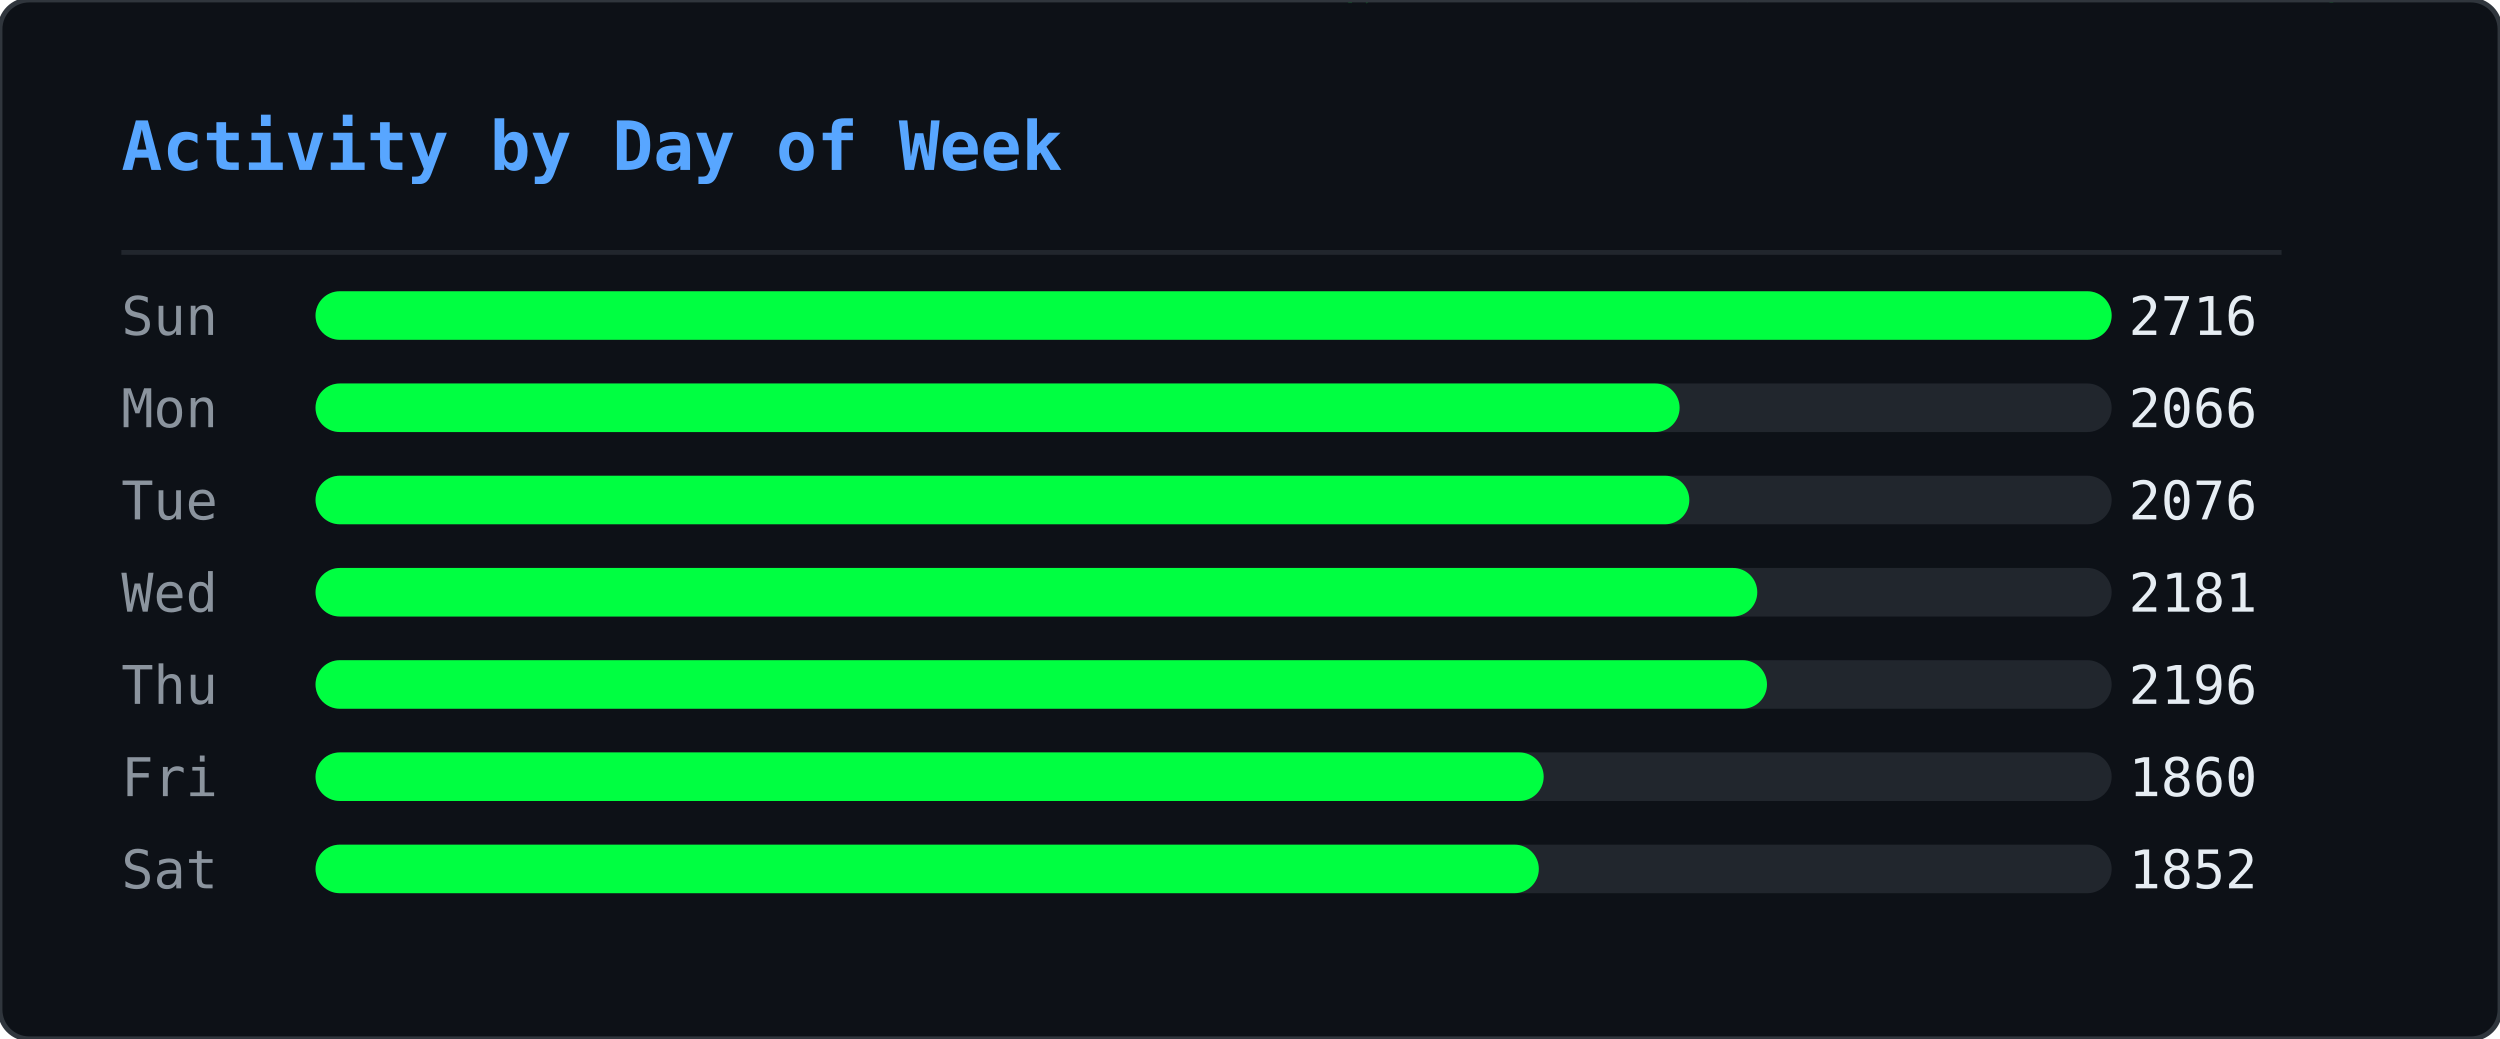
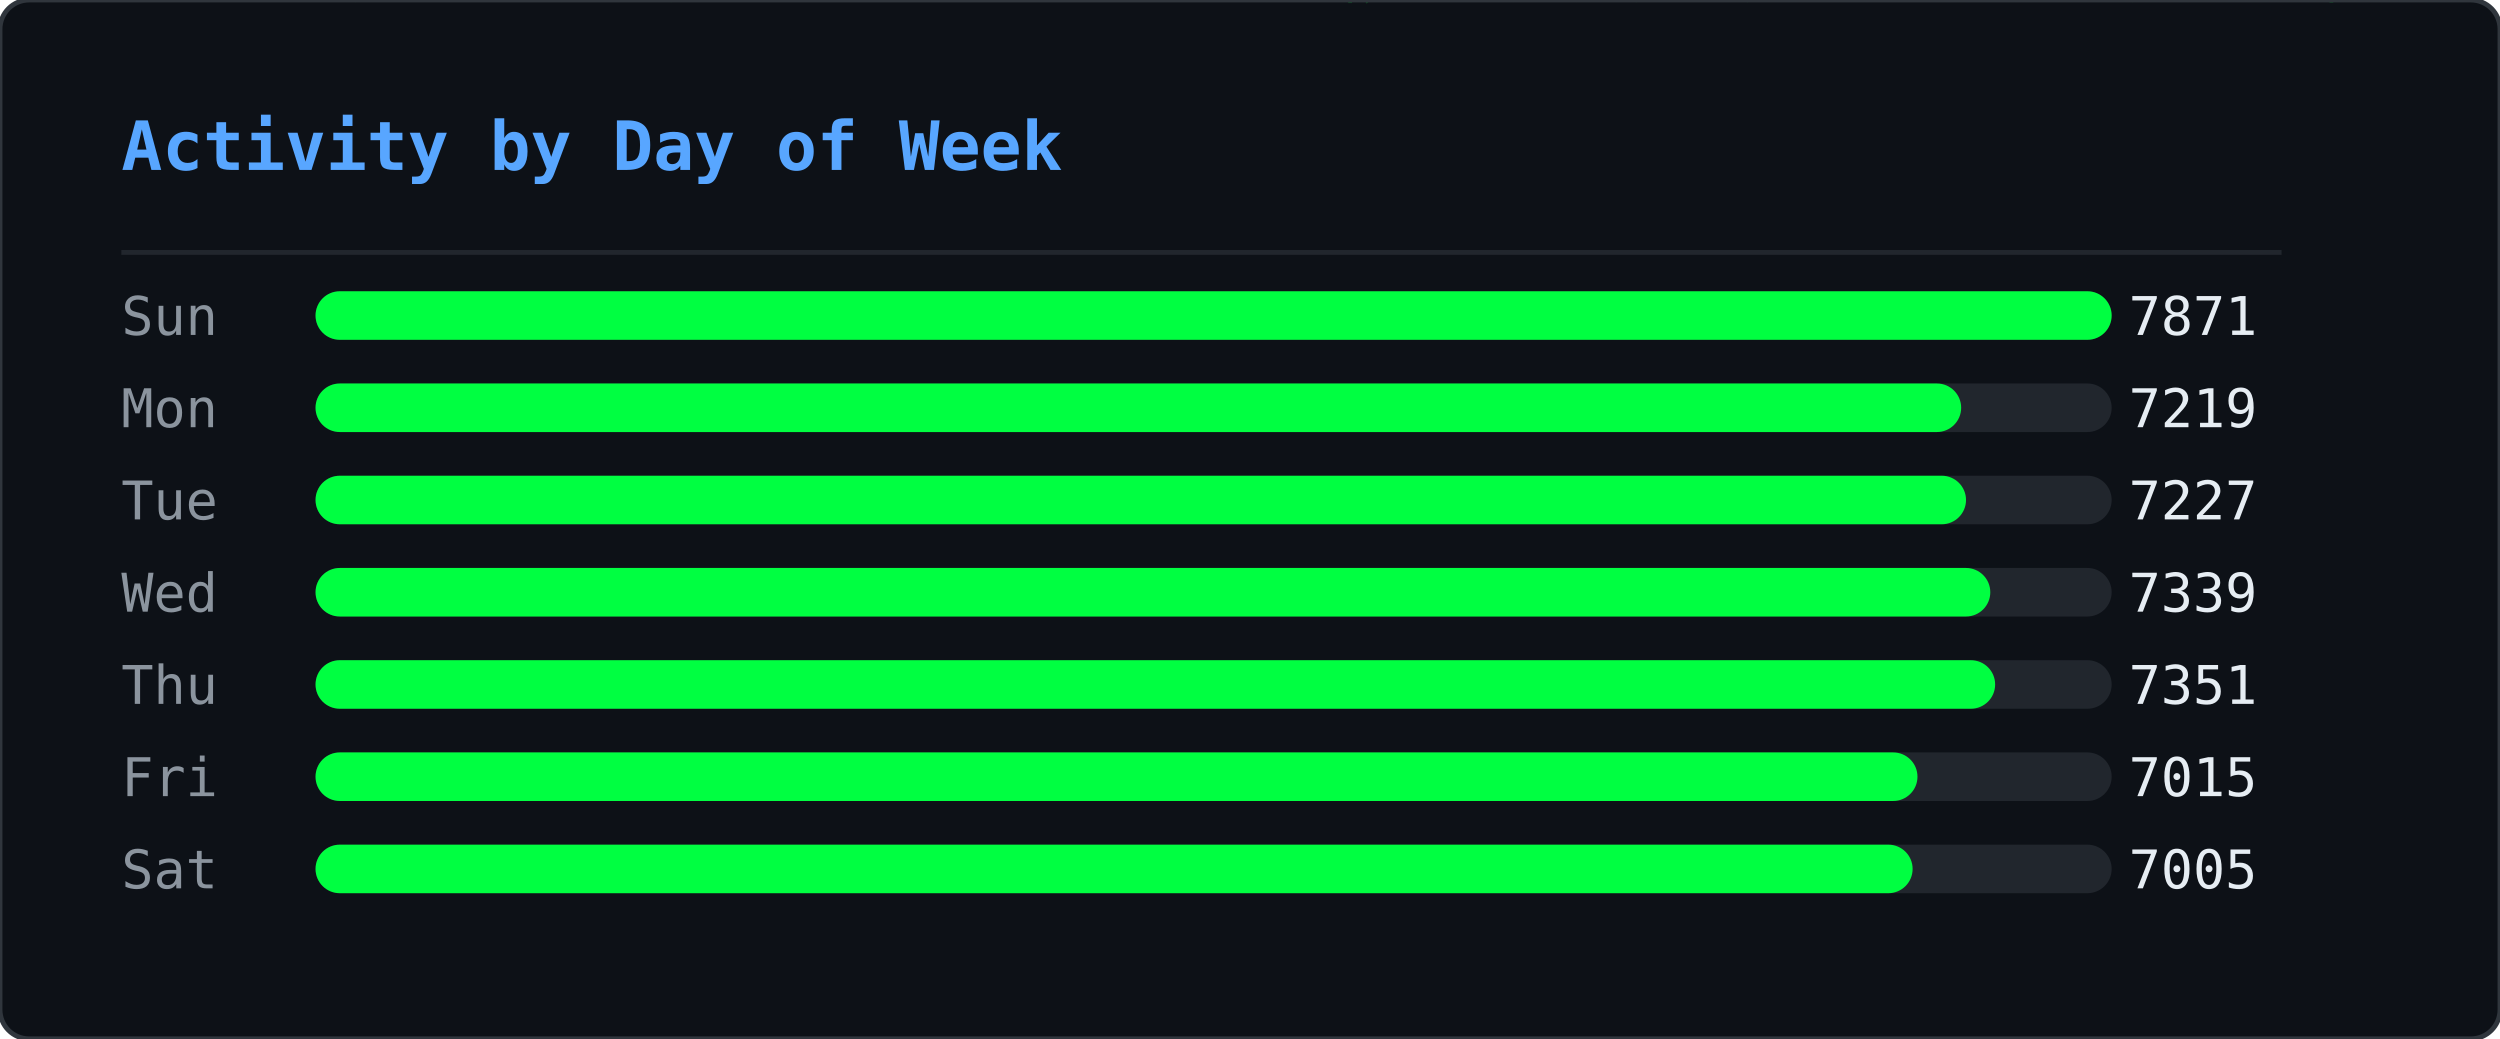
<svg xmlns="http://www.w3.org/2000/svg" width="515" height="214" viewBox="0 0 515 214">
  <defs>
    <clipPath id="ghm-clip">
      <rect width="515" height="214" rx="6" />
    </clipPath>
  </defs>
  <rect width="515" height="214" rx="6" fill="#0d1117" />
  <g clip-path="url(#ghm-clip)">
    <g opacity="0.22">
      <style>@keyframes ghm0{from{transform:translateY(-74px)}to{transform:translateY(228px)}}@keyframes ghm1{from{transform:translateY(-46px)}to{transform:translateY(228px)}}@keyframes ghm2{from{transform:translateY(-46px)}to{transform:translateY(228px)}}@keyframes ghm3{from{transform:translateY(-46px)}to{transform:translateY(228px)}}@keyframes ghm4{from{transform:translateY(-46px)}to{transform:translateY(228px)}}@keyframes ghm5{from{transform:translateY(-46px)}to{transform:translateY(228px)}}@keyframes ghm6{from{transform:translateY(-46px)}to{transform:translateY(228px)}}@keyframes ghm7{from{transform:translateY(-46px)}to{transform:translateY(228px)}}@keyframes ghm8{from{transform:translateY(-46px)}to{transform:translateY(228px)}}@keyframes ghm9{from{transform:translateY(-46px)}to{transform:translateY(228px)}}@keyframes ghm10{from{transform:translateY(-46px)}to{transform:translateY(228px)}}@keyframes ghm11{from{transform:translateY(-46px)}to{transform:translateY(228px)}}@keyframes ghm12{from{transform:translateY(-46px)}to{transform:translateY(228px)}}@keyframes ghm13{from{transform:translateY(-46px)}to{transform:translateY(228px)}}@keyframes ghm14{from{transform:translateY(-46px)}to{transform:translateY(228px)}}@keyframes ghm15{from{transform:translateY(-46px)}to{transform:translateY(228px)}}@keyframes ghm16{from{transform:translateY(-46px)}to{transform:translateY(228px)}}@keyframes ghm17{from{transform:translateY(-46px)}to{transform:translateY(228px)}}@keyframes ghm18{from{transform:translateY(-46px)}to{transform:translateY(228px)}}@keyframes ghm19{from{transform:translateY(-46px)}to{transform:translateY(228px)}}@keyframes ghm20{from{transform:translateY(-46px)}to{transform:translateY(228px)}}@keyframes ghm21{from{transform:translateY(-46px)}to{transform:translateY(228px)}}@keyframes ghm22{from{transform:translateY(-46px)}to{transform:translateY(228px)}}@keyframes ghm23{from{transform:translateY(-46px)}to{transform:translateY(228px)}}@keyframes ghm24{from{transform:translateY(-46px)}to{transform:translateY(228px)}}@keyframes ghm25{from{transform:translateY(-46px)}to{transform:translateY(228px)}}@keyframes ghm26{from{transform:translateY(-46px)}to{transform:translateY(228px)}}@keyframes ghm27{from{transform:translateY(-46px)}to{transform:translateY(228px)}}@keyframes ghm28{from{transform:translateY(-46px)}to{transform:translateY(228px)}}@keyframes ghm29{from{transform:translateY(-46px)}to{transform:translateY(228px)}}@keyframes ghm30{from{transform:translateY(-46px)}to{transform:translateY(228px)}}@keyframes ghm31{from{transform:translateY(-46px)}to{transform:translateY(228px)}}@keyframes ghm32{from{transform:translateY(-46px)}to{transform:translateY(228px)}}@keyframes ghm33{from{transform:translateY(-46px)}to{transform:translateY(228px)}}@keyframes ghm34{from{transform:translateY(-46px)}to{transform:translateY(228px)}}@keyframes ghm35{from{transform:translateY(-46px)}to{transform:translateY(228px)}}@keyframes ghm36{from{transform:translateY(-46px)}to{transform:translateY(228px)}}@keyframes ghm37{from{transform:translateY(-46px)}to{transform:translateY(228px)}}@keyframes ghm38{from{transform:translateY(-46px)}to{transform:translateY(228px)}}</style>
      <g style="animation:ghm0 1.57s linear infinite;animation-delay:-0.90s">
        <text x="407" y="0" font-family="monospace" font-size="12" fill="#00ff41">ﾇ</text>
        <text x="407" y="-14" font-family="monospace" font-size="12" fill="#00ff41" opacity="0.83">ｩ</text>
        <text x="407" y="-28" font-family="monospace" font-size="12" fill="#00ff41" opacity="0.67">ﾏ</text>
        <text x="407" y="-42" font-family="monospace" font-size="12" fill="#00ff41" opacity="0.50">ﾖ</text>
        <text x="407" y="-56" font-family="monospace" font-size="12" fill="#00ff41" opacity="0.33">ｶ</text>
        <text x="407" y="-70" font-family="monospace" font-size="12" fill="#00ff41" opacity="0.17">ﾇ</text>
      </g>
      <g style="animation:ghm1 2.57s linear infinite;animation-delay:-0.67s">
        <text x="280" y="0" font-family="monospace" font-size="12" fill="#00ff41">ﾀ</text>
        <text x="280" y="-14" font-family="monospace" font-size="12" fill="#00ff41" opacity="0.75">4</text>
        <text x="280" y="-28" font-family="monospace" font-size="12" fill="#00ff41" opacity="0.50">ｺ</text>
        <text x="280" y="-42" font-family="monospace" font-size="12" fill="#00ff41" opacity="0.25">ﾄ</text>
      </g>
      <g style="animation:ghm2 2.24s linear infinite;animation-delay:-0.15s">
        <text x="437" y="0" font-family="monospace" font-size="12" fill="#00ff41">ｳ</text>
        <text x="437" y="-14" font-family="monospace" font-size="12" fill="#00ff41" opacity="0.75">ﾁ</text>
        <text x="437" y="-28" font-family="monospace" font-size="12" fill="#00ff41" opacity="0.50">ｾ</text>
        <text x="437" y="-42" font-family="monospace" font-size="12" fill="#00ff41" opacity="0.25">ﾍ</text>
      </g>
      <g style="animation:ghm3 1.99s linear infinite;animation-delay:-0.92s">
        <text x="330" y="0" font-family="monospace" font-size="12" fill="#00ff41">ﾛ</text>
        <text x="330" y="-14" font-family="monospace" font-size="12" fill="#00ff41" opacity="0.75">ﾜ</text>
        <text x="330" y="-28" font-family="monospace" font-size="12" fill="#00ff41" opacity="0.50">ｪ</text>
        <text x="330" y="-42" font-family="monospace" font-size="12" fill="#00ff41" opacity="0.25">8</text>
      </g>
      <g style="animation:ghm4 1.84s linear infinite;animation-delay:-0.38s">
        <text x="237" y="0" font-family="monospace" font-size="12" fill="#00ff41">3</text>
        <text x="237" y="-14" font-family="monospace" font-size="12" fill="#00ff41" opacity="0.75">ﾃ</text>
        <text x="237" y="-28" font-family="monospace" font-size="12" fill="#00ff41" opacity="0.50">ﾋ</text>
        <text x="237" y="-42" font-family="monospace" font-size="12" fill="#00ff41" opacity="0.25">ﾓ</text>
      </g>
      <g style="animation:ghm5 2.70s linear infinite;animation-delay:-2.61s">
        <text x="358" y="0" font-family="monospace" font-size="12" fill="#00ff41">ｦ</text>
        <text x="358" y="-14" font-family="monospace" font-size="12" fill="#00ff41" opacity="0.75">ﾐ</text>
        <text x="358" y="-28" font-family="monospace" font-size="12" fill="#00ff41" opacity="0.50">9</text>
        <text x="358" y="-42" font-family="monospace" font-size="12" fill="#00ff41" opacity="0.25">9</text>
      </g>
      <g style="animation:ghm6 2.14s linear infinite;animation-delay:-1.62s">
        <text x="136" y="0" font-family="monospace" font-size="12" fill="#00ff41">ﾓ</text>
        <text x="136" y="-14" font-family="monospace" font-size="12" fill="#00ff41" opacity="0.75">ｵ</text>
        <text x="136" y="-28" font-family="monospace" font-size="12" fill="#00ff41" opacity="0.50">ﾈ</text>
        <text x="136" y="-42" font-family="monospace" font-size="12" fill="#00ff41" opacity="0.25">ｵ</text>
      </g>
      <g style="animation:ghm7 2.37s linear infinite;animation-delay:-1.35s">
        <text x="54" y="0" font-family="monospace" font-size="12" fill="#00ff41">ｶ</text>
        <text x="54" y="-14" font-family="monospace" font-size="12" fill="#00ff41" opacity="0.75">ﾁ</text>
        <text x="54" y="-28" font-family="monospace" font-size="12" fill="#00ff41" opacity="0.50">ｼ</text>
        <text x="54" y="-42" font-family="monospace" font-size="12" fill="#00ff41" opacity="0.25">6</text>
      </g>
      <g style="animation:ghm8 1.63s linear infinite;animation-delay:-0.55s">
        <text x="77" y="0" font-family="monospace" font-size="12" fill="#00ff41">ｫ</text>
        <text x="77" y="-14" font-family="monospace" font-size="12" fill="#00ff41" opacity="0.75">ﾝ</text>
        <text x="77" y="-28" font-family="monospace" font-size="12" fill="#00ff41" opacity="0.50">ﾈ</text>
        <text x="77" y="-42" font-family="monospace" font-size="12" fill="#00ff41" opacity="0.25">ﾉ</text>
      </g>
      <g style="animation:ghm9 2.35s linear infinite;animation-delay:-1.04s">
        <text x="476" y="0" font-family="monospace" font-size="12" fill="#00ff41">ｮ</text>
        <text x="476" y="-14" font-family="monospace" font-size="12" fill="#00ff41" opacity="0.75">ﾚ</text>
        <text x="476" y="-28" font-family="monospace" font-size="12" fill="#00ff41" opacity="0.50">ﾌ</text>
        <text x="476" y="-42" font-family="monospace" font-size="12" fill="#00ff41" opacity="0.25">ｴ</text>
      </g>
      <g style="animation:ghm10 1.87s linear infinite;animation-delay:-1.28s">
        <text x="259" y="0" font-family="monospace" font-size="12" fill="#00ff41">ﾃ</text>
        <text x="259" y="-14" font-family="monospace" font-size="12" fill="#00ff41" opacity="0.75">ﾎ</text>
        <text x="259" y="-28" font-family="monospace" font-size="12" fill="#00ff41" opacity="0.50">ﾎ</text>
        <text x="259" y="-42" font-family="monospace" font-size="12" fill="#00ff41" opacity="0.25">ﾖ</text>
      </g>
      <g style="animation:ghm11 3.13s linear infinite;animation-delay:-0.70s">
        <text x="323" y="0" font-family="monospace" font-size="12" fill="#00ff41">ｱ</text>
        <text x="323" y="-14" font-family="monospace" font-size="12" fill="#00ff41" opacity="0.75">ﾈ</text>
        <text x="323" y="-28" font-family="monospace" font-size="12" fill="#00ff41" opacity="0.50">ﾔ</text>
        <text x="323" y="-42" font-family="monospace" font-size="12" fill="#00ff41" opacity="0.25">ﾙ</text>
      </g>
      <g style="animation:ghm12 3.15s linear infinite;animation-delay:-2.99s">
        <text x="308" y="0" font-family="monospace" font-size="12" fill="#00ff41">ﾏ</text>
        <text x="308" y="-14" font-family="monospace" font-size="12" fill="#00ff41" opacity="0.75">ﾀ</text>
        <text x="308" y="-28" font-family="monospace" font-size="12" fill="#00ff41" opacity="0.50">ﾈ</text>
        <text x="308" y="-42" font-family="monospace" font-size="12" fill="#00ff41" opacity="0.25">ｺ</text>
      </g>
      <g style="animation:ghm13 2.21s linear infinite;animation-delay:-0.72s">
        <text x="500" y="0" font-family="monospace" font-size="12" fill="#00ff41">ﾐ</text>
        <text x="500" y="-14" font-family="monospace" font-size="12" fill="#00ff41" opacity="0.75">ｻ</text>
        <text x="500" y="-28" font-family="monospace" font-size="12" fill="#00ff41" opacity="0.50">1</text>
        <text x="500" y="-42" font-family="monospace" font-size="12" fill="#00ff41" opacity="0.25">ﾏ</text>
      </g>
      <g style="animation:ghm14 1.77s linear infinite;animation-delay:-1.04s">
        <text x="74" y="0" font-family="monospace" font-size="12" fill="#00ff41">ﾚ</text>
        <text x="74" y="-14" font-family="monospace" font-size="12" fill="#00ff41" opacity="0.75">0</text>
        <text x="74" y="-28" font-family="monospace" font-size="12" fill="#00ff41" opacity="0.50">ｵ</text>
        <text x="74" y="-42" font-family="monospace" font-size="12" fill="#00ff41" opacity="0.25">ﾂ</text>
      </g>
      <g style="animation:ghm15 2.15s linear infinite;animation-delay:-0.98s">
        <text x="18" y="0" font-family="monospace" font-size="12" fill="#00ff41">3</text>
        <text x="18" y="-14" font-family="monospace" font-size="12" fill="#00ff41" opacity="0.75">ﾝ</text>
        <text x="18" y="-28" font-family="monospace" font-size="12" fill="#00ff41" opacity="0.50">ﾅ</text>
        <text x="18" y="-42" font-family="monospace" font-size="12" fill="#00ff41" opacity="0.25">4</text>
      </g>
      <g style="animation:ghm16 3.18s linear infinite;animation-delay:-1.04s">
        <text x="248" y="0" font-family="monospace" font-size="12" fill="#00ff41">ﾁ</text>
        <text x="248" y="-14" font-family="monospace" font-size="12" fill="#00ff41" opacity="0.75">2</text>
        <text x="248" y="-28" font-family="monospace" font-size="12" fill="#00ff41" opacity="0.50">ｲ</text>
        <text x="248" y="-42" font-family="monospace" font-size="12" fill="#00ff41" opacity="0.25">3</text>
      </g>
      <g style="animation:ghm17 3.13s linear infinite;animation-delay:-1.82s">
        <text x="301" y="0" font-family="monospace" font-size="12" fill="#00ff41">ﾎ</text>
        <text x="301" y="-14" font-family="monospace" font-size="12" fill="#00ff41" opacity="0.75">ﾜ</text>
        <text x="301" y="-28" font-family="monospace" font-size="12" fill="#00ff41" opacity="0.50">ｸ</text>
        <text x="301" y="-42" font-family="monospace" font-size="12" fill="#00ff41" opacity="0.25">ｼ</text>
      </g>
      <g style="animation:ghm18 2.52s linear infinite;animation-delay:-1.46s">
        <text x="334" y="0" font-family="monospace" font-size="12" fill="#00ff41">ｷ</text>
        <text x="334" y="-14" font-family="monospace" font-size="12" fill="#00ff41" opacity="0.75">6</text>
        <text x="334" y="-28" font-family="monospace" font-size="12" fill="#00ff41" opacity="0.50">ｩ</text>
        <text x="334" y="-42" font-family="monospace" font-size="12" fill="#00ff41" opacity="0.25">ｸ</text>
      </g>
      <g style="animation:ghm19 1.94s linear infinite;animation-delay:-0.80s">
        <text x="331" y="0" font-family="monospace" font-size="12" fill="#00ff41">ｺ</text>
        <text x="331" y="-14" font-family="monospace" font-size="12" fill="#00ff41" opacity="0.75">ｶ</text>
        <text x="331" y="-28" font-family="monospace" font-size="12" fill="#00ff41" opacity="0.50">ｴ</text>
        <text x="331" y="-42" font-family="monospace" font-size="12" fill="#00ff41" opacity="0.25">ﾓ</text>
      </g>
      <g style="animation:ghm20 2.72s linear infinite;animation-delay:-0.41s">
        <text x="475" y="0" font-family="monospace" font-size="12" fill="#00ff41">3</text>
        <text x="475" y="-14" font-family="monospace" font-size="12" fill="#00ff41" opacity="0.75">ﾊ</text>
        <text x="475" y="-28" font-family="monospace" font-size="12" fill="#00ff41" opacity="0.50">ﾓ</text>
        <text x="475" y="-42" font-family="monospace" font-size="12" fill="#00ff41" opacity="0.25">ｪ</text>
      </g>
      <g style="animation:ghm21 1.65s linear infinite;animation-delay:-0.06s">
        <text x="466" y="0" font-family="monospace" font-size="12" fill="#00ff41">ﾛ</text>
        <text x="466" y="-14" font-family="monospace" font-size="12" fill="#00ff41" opacity="0.75">0</text>
        <text x="466" y="-28" font-family="monospace" font-size="12" fill="#00ff41" opacity="0.50">ﾝ</text>
        <text x="466" y="-42" font-family="monospace" font-size="12" fill="#00ff41" opacity="0.25">ﾘ</text>
      </g>
      <g style="animation:ghm22 1.88s linear infinite;animation-delay:-0.11s">
        <text x="433" y="0" font-family="monospace" font-size="12" fill="#00ff41">ｶ</text>
        <text x="433" y="-14" font-family="monospace" font-size="12" fill="#00ff41" opacity="0.75">ﾘ</text>
        <text x="433" y="-28" font-family="monospace" font-size="12" fill="#00ff41" opacity="0.50">4</text>
        <text x="433" y="-42" font-family="monospace" font-size="12" fill="#00ff41" opacity="0.25">ｹ</text>
      </g>
      <g style="animation:ghm23 1.72s linear infinite;animation-delay:-1.29s">
        <text x="139" y="0" font-family="monospace" font-size="12" fill="#00ff41">ﾖ</text>
        <text x="139" y="-14" font-family="monospace" font-size="12" fill="#00ff41" opacity="0.75">5</text>
        <text x="139" y="-28" font-family="monospace" font-size="12" fill="#00ff41" opacity="0.50">ｳ</text>
        <text x="139" y="-42" font-family="monospace" font-size="12" fill="#00ff41" opacity="0.25">ﾚ</text>
      </g>
      <g style="animation:ghm24 3.11s linear infinite;animation-delay:-1.97s">
        <text x="160" y="0" font-family="monospace" font-size="12" fill="#00ff41">1</text>
        <text x="160" y="-14" font-family="monospace" font-size="12" fill="#00ff41" opacity="0.75">0</text>
        <text x="160" y="-28" font-family="monospace" font-size="12" fill="#00ff41" opacity="0.50">ﾘ</text>
        <text x="160" y="-42" font-family="monospace" font-size="12" fill="#00ff41" opacity="0.25">7</text>
      </g>
      <g style="animation:ghm25 2.23s linear infinite;animation-delay:-0.66s">
        <text x="439" y="0" font-family="monospace" font-size="12" fill="#00ff41">ｿ</text>
        <text x="439" y="-14" font-family="monospace" font-size="12" fill="#00ff41" opacity="0.75">ﾒ</text>
        <text x="439" y="-28" font-family="monospace" font-size="12" fill="#00ff41" opacity="0.50">ｨ</text>
        <text x="439" y="-42" font-family="monospace" font-size="12" fill="#00ff41" opacity="0.25">ｻ</text>
      </g>
      <g style="animation:ghm26 3.20s linear infinite;animation-delay:-1.89s">
        <text x="402" y="0" font-family="monospace" font-size="12" fill="#00ff41">5</text>
        <text x="402" y="-14" font-family="monospace" font-size="12" fill="#00ff41" opacity="0.75">ﾕ</text>
        <text x="402" y="-28" font-family="monospace" font-size="12" fill="#00ff41" opacity="0.50">ﾌ</text>
        <text x="402" y="-42" font-family="monospace" font-size="12" fill="#00ff41" opacity="0.25">ﾌ</text>
      </g>
      <g style="animation:ghm27 2.84s linear infinite;animation-delay:-0.59s">
        <text x="114" y="0" font-family="monospace" font-size="12" fill="#00ff41">ｱ</text>
        <text x="114" y="-14" font-family="monospace" font-size="12" fill="#00ff41" opacity="0.75">ｪ</text>
        <text x="114" y="-28" font-family="monospace" font-size="12" fill="#00ff41" opacity="0.50">0</text>
        <text x="114" y="-42" font-family="monospace" font-size="12" fill="#00ff41" opacity="0.25">3</text>
      </g>
      <g style="animation:ghm28 3.04s linear infinite;animation-delay:-0.90s">
        <text x="398" y="0" font-family="monospace" font-size="12" fill="#00ff41">ﾖ</text>
        <text x="398" y="-14" font-family="monospace" font-size="12" fill="#00ff41" opacity="0.75">ｹ</text>
        <text x="398" y="-28" font-family="monospace" font-size="12" fill="#00ff41" opacity="0.50">ﾛ</text>
        <text x="398" y="-42" font-family="monospace" font-size="12" fill="#00ff41" opacity="0.25">ﾝ</text>
      </g>
      <g style="animation:ghm29 3.08s linear infinite;animation-delay:-2.24s">
        <text x="136" y="0" font-family="monospace" font-size="12" fill="#00ff41">ｳ</text>
        <text x="136" y="-14" font-family="monospace" font-size="12" fill="#00ff41" opacity="0.75">4</text>
        <text x="136" y="-28" font-family="monospace" font-size="12" fill="#00ff41" opacity="0.50">ﾒ</text>
        <text x="136" y="-42" font-family="monospace" font-size="12" fill="#00ff41" opacity="0.25">ｾ</text>
      </g>
      <g style="animation:ghm30 1.64s linear infinite;animation-delay:-1.17s">
        <text x="151" y="0" font-family="monospace" font-size="12" fill="#00ff41">ﾒ</text>
        <text x="151" y="-14" font-family="monospace" font-size="12" fill="#00ff41" opacity="0.75">ﾙ</text>
        <text x="151" y="-28" font-family="monospace" font-size="12" fill="#00ff41" opacity="0.50">ｵ</text>
        <text x="151" y="-42" font-family="monospace" font-size="12" fill="#00ff41" opacity="0.25">ﾓ</text>
      </g>
      <g style="animation:ghm31 2.93s linear infinite;animation-delay:-2.38s">
        <text x="173" y="0" font-family="monospace" font-size="12" fill="#00ff41">ﾖ</text>
        <text x="173" y="-14" font-family="monospace" font-size="12" fill="#00ff41" opacity="0.75">9</text>
        <text x="173" y="-28" font-family="monospace" font-size="12" fill="#00ff41" opacity="0.50">9</text>
        <text x="173" y="-42" font-family="monospace" font-size="12" fill="#00ff41" opacity="0.25">ｾ</text>
      </g>
      <g style="animation:ghm32 2.81s linear infinite;animation-delay:-1.81s">
        <text x="71" y="0" font-family="monospace" font-size="12" fill="#00ff41">ｳ</text>
        <text x="71" y="-14" font-family="monospace" font-size="12" fill="#00ff41" opacity="0.75">ﾊ</text>
        <text x="71" y="-28" font-family="monospace" font-size="12" fill="#00ff41" opacity="0.50">ｺ</text>
        <text x="71" y="-42" font-family="monospace" font-size="12" fill="#00ff41" opacity="0.25">ｺ</text>
      </g>
      <g style="animation:ghm33 3.12s linear infinite;animation-delay:-1.67s">
        <text x="228" y="0" font-family="monospace" font-size="12" fill="#00ff41">ｽ</text>
        <text x="228" y="-14" font-family="monospace" font-size="12" fill="#00ff41" opacity="0.75">1</text>
        <text x="228" y="-28" font-family="monospace" font-size="12" fill="#00ff41" opacity="0.50">ﾄ</text>
        <text x="228" y="-42" font-family="monospace" font-size="12" fill="#00ff41" opacity="0.25">ﾅ</text>
      </g>
      <g style="animation:ghm34 2.99s linear infinite;animation-delay:-0.61s">
        <text x="154" y="0" font-family="monospace" font-size="12" fill="#00ff41">ﾜ</text>
        <text x="154" y="-14" font-family="monospace" font-size="12" fill="#00ff41" opacity="0.75">ｶ</text>
        <text x="154" y="-28" font-family="monospace" font-size="12" fill="#00ff41" opacity="0.50">ｬ</text>
        <text x="154" y="-42" font-family="monospace" font-size="12" fill="#00ff41" opacity="0.25">ｴ</text>
      </g>
      <g style="animation:ghm35 2.78s linear infinite;animation-delay:-2.63s">
        <text x="126" y="0" font-family="monospace" font-size="12" fill="#00ff41">ﾚ</text>
        <text x="126" y="-14" font-family="monospace" font-size="12" fill="#00ff41" opacity="0.75">ﾇ</text>
        <text x="126" y="-28" font-family="monospace" font-size="12" fill="#00ff41" opacity="0.50">ｺ</text>
        <text x="126" y="-42" font-family="monospace" font-size="12" fill="#00ff41" opacity="0.25">ｧ</text>
      </g>
      <g style="animation:ghm36 3.07s linear infinite;animation-delay:-1.25s">
        <text x="20" y="0" font-family="monospace" font-size="12" fill="#00ff41">ｸ</text>
        <text x="20" y="-14" font-family="monospace" font-size="12" fill="#00ff41" opacity="0.75">ｳ</text>
        <text x="20" y="-28" font-family="monospace" font-size="12" fill="#00ff41" opacity="0.50">ｯ</text>
        <text x="20" y="-42" font-family="monospace" font-size="12" fill="#00ff41" opacity="0.25">0</text>
      </g>
      <g style="animation:ghm37 2.26s linear infinite;animation-delay:-1.19s">
        <text x="275" y="0" font-family="monospace" font-size="12" fill="#00ff41">ｨ</text>
        <text x="275" y="-14" font-family="monospace" font-size="12" fill="#00ff41" opacity="0.75">ｱ</text>
        <text x="275" y="-28" font-family="monospace" font-size="12" fill="#00ff41" opacity="0.50">ﾓ</text>
        <text x="275" y="-42" font-family="monospace" font-size="12" fill="#00ff41" opacity="0.25">1</text>
      </g>
      <g style="animation:ghm38 1.89s linear infinite;animation-delay:-0.99s">
        <text x="183" y="0" font-family="monospace" font-size="12" fill="#00ff41">7</text>
        <text x="183" y="-14" font-family="monospace" font-size="12" fill="#00ff41" opacity="0.75">2</text>
        <text x="183" y="-28" font-family="monospace" font-size="12" fill="#00ff41" opacity="0.50">1</text>
        <text x="183" y="-42" font-family="monospace" font-size="12" fill="#00ff41" opacity="0.25">ｸ</text>
      </g>
    </g>
  </g>
  <rect width="515" height="214" rx="6" fill="none" stroke="#30363d" stroke-width="1" />
  <text x="25" y="35" font-family="monospace" font-size="14" font-weight="600" fill="#58a6ff">Activity by Day of Week</text>
  <line x1="25" y1="52" x2="470" y2="52" stroke="#21262d" stroke-width="1" />
  <text x="25" y="69" font-family="monospace" font-size="11" fill="#8b949e">Sun</text>
  <rect x="65" y="60" width="370" height="10" rx="5" fill="#21262d" />
  <rect x="65" y="60" width="370" height="10" rx="5" fill="#00ff41" />
-   <text x="465" y="69" text-anchor="end" font-family="monospace" font-size="11" fill="#e6edf3">2716</text>
+   <text x="465" y="69" text-anchor="end" font-family="monospace" font-size="11" fill="#e6edf3">7871</text>
  <text x="25" y="88" font-family="monospace" font-size="11" fill="#8b949e">Mon</text>
  <rect x="65" y="79" width="370" height="10" rx="5" fill="#21262d" />
-   <rect x="65" y="79" width="281" height="10" rx="5" fill="#00ff41" />
-   <text x="465" y="88" text-anchor="end" font-family="monospace" font-size="11" fill="#e6edf3">2066</text>
+   <rect x="65" y="79" width="339" height="10" rx="5" fill="#00ff41" />
+   <text x="465" y="88" text-anchor="end" font-family="monospace" font-size="11" fill="#e6edf3">7219</text>
  <text x="25" y="107" font-family="monospace" font-size="11" fill="#8b949e">Tue</text>
  <rect x="65" y="98" width="370" height="10" rx="5" fill="#21262d" />
-   <rect x="65" y="98" width="283" height="10" rx="5" fill="#00ff41" />
-   <text x="465" y="107" text-anchor="end" font-family="monospace" font-size="11" fill="#e6edf3">2076</text>
+   <rect x="65" y="98" width="340" height="10" rx="5" fill="#00ff41" />
+   <text x="465" y="107" text-anchor="end" font-family="monospace" font-size="11" fill="#e6edf3">7227</text>
  <text x="25" y="126" font-family="monospace" font-size="11" fill="#8b949e">Wed</text>
  <rect x="65" y="117" width="370" height="10" rx="5" fill="#21262d" />
-   <rect x="65" y="117" width="297" height="10" rx="5" fill="#00ff41" />
-   <text x="465" y="126" text-anchor="end" font-family="monospace" font-size="11" fill="#e6edf3">2181</text>
+   <rect x="65" y="117" width="345" height="10" rx="5" fill="#00ff41" />
+   <text x="465" y="126" text-anchor="end" font-family="monospace" font-size="11" fill="#e6edf3">7339</text>
  <text x="25" y="145" font-family="monospace" font-size="11" fill="#8b949e">Thu</text>
  <rect x="65" y="136" width="370" height="10" rx="5" fill="#21262d" />
-   <rect x="65" y="136" width="299" height="10" rx="5" fill="#00ff41" />
-   <text x="465" y="145" text-anchor="end" font-family="monospace" font-size="11" fill="#e6edf3">2196</text>
+   <rect x="65" y="136" width="346" height="10" rx="5" fill="#00ff41" />
+   <text x="465" y="145" text-anchor="end" font-family="monospace" font-size="11" fill="#e6edf3">7351</text>
  <text x="25" y="164" font-family="monospace" font-size="11" fill="#8b949e">Fri</text>
  <rect x="65" y="155" width="370" height="10" rx="5" fill="#21262d" />
-   <rect x="65" y="155" width="253" height="10" rx="5" fill="#00ff41" />
-   <text x="465" y="164" text-anchor="end" font-family="monospace" font-size="11" fill="#e6edf3">1860</text>
+   <rect x="65" y="155" width="330" height="10" rx="5" fill="#00ff41" />
+   <text x="465" y="164" text-anchor="end" font-family="monospace" font-size="11" fill="#e6edf3">7015</text>
  <text x="25" y="183" font-family="monospace" font-size="11" fill="#8b949e">Sat</text>
  <rect x="65" y="174" width="370" height="10" rx="5" fill="#21262d" />
-   <rect x="65" y="174" width="252" height="10" rx="5" fill="#00ff41" />
-   <text x="465" y="183" text-anchor="end" font-family="monospace" font-size="11" fill="#e6edf3">1852</text>
+   <rect x="65" y="174" width="329" height="10" rx="5" fill="#00ff41" />
+   <text x="465" y="183" text-anchor="end" font-family="monospace" font-size="11" fill="#e6edf3">7005</text>
</svg>
